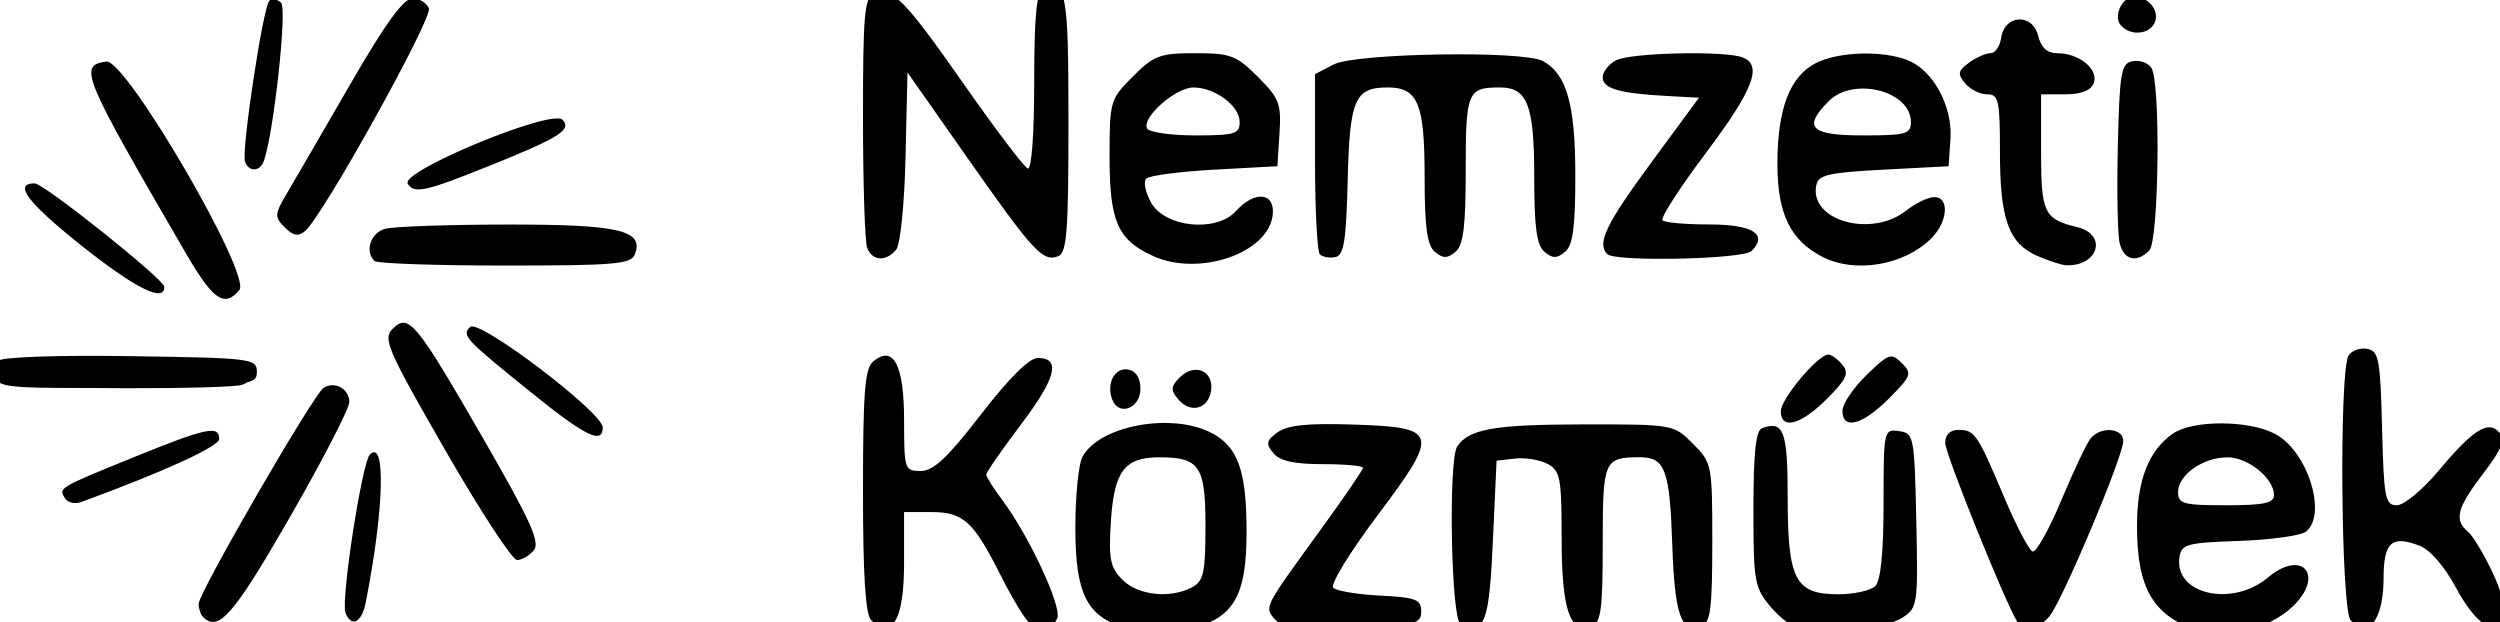
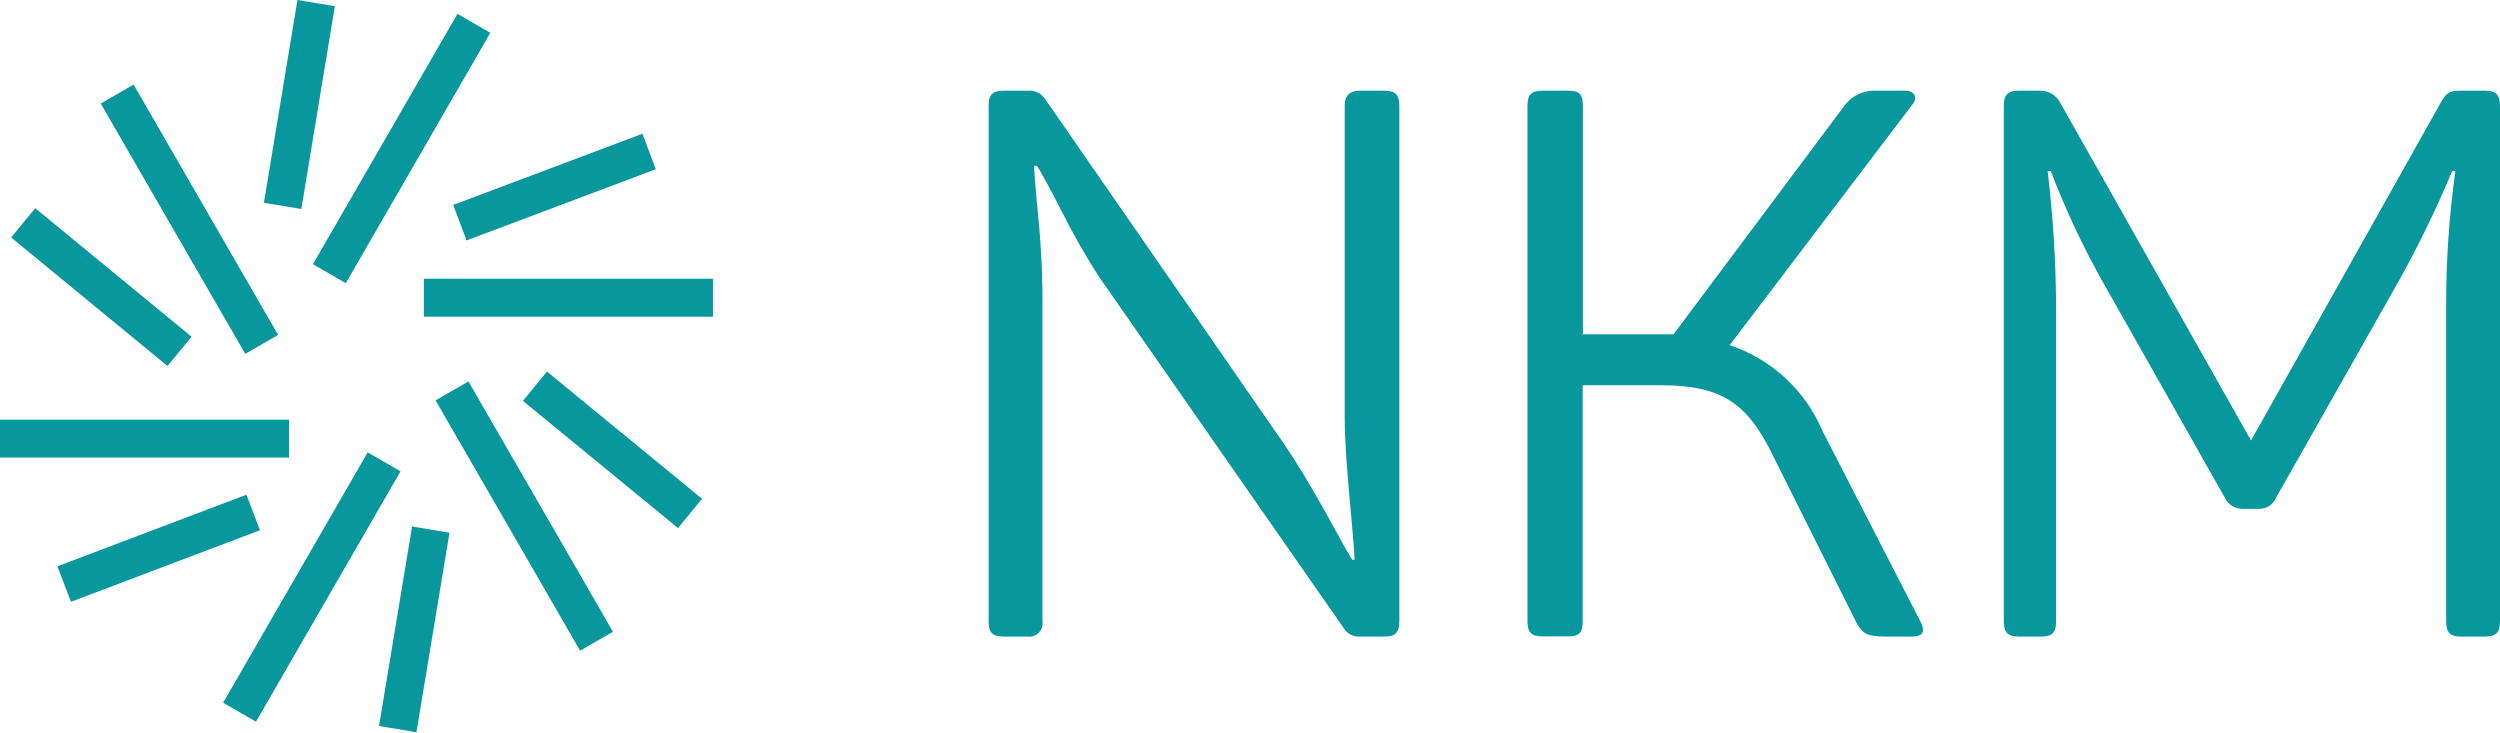
- <svg xmlns="http://www.w3.org/2000/svg" width="96.573mm" height="24.016mm" viewBox="0 0 96.573 24.016" version="1.1" id="svg8">
-   <defs id="defs2" />
-   <g id="layer1" transform="translate(-43.14039,-82.24498)">
-     <g id="g48">
-       <path style="stroke-width:0.265" d="m 86.615,106.498 c -1.49,-0.431 -1.935,-1.318 -1.935,-3.862 0,-1.227 0.123,-2.46 0.272,-2.74 0.646,-1.207 3.438,-1.729 4.981,-0.931 1.032,0.534 1.361,1.461 1.361,3.833 0,2.425 -0.472,3.275 -2.063,3.717 -1.14,0.317 -1.473,0.314 -2.617,-0.017 z m 2.58,-1.57 c 0.44,-0.235 0.512,-0.568 0.512,-2.372 0,-2.31 -0.227,-2.646 -1.784,-2.646 -1.337,0 -1.746,0.537 -1.868,2.453 -0.095,1.486 -0.033,1.799 0.448,2.281 0.604,0.604 1.849,0.735 2.692,0.284 z m 23.606,1.688 c -0.322,-0.069 -0.888,-0.484 -1.257,-0.923 -0.631,-0.75 -0.67,-0.972 -0.67,-3.791 0,-2.154 0.093,-3.028 0.331,-3.116 0.839,-0.308 0.992,0.105 0.992,2.674 0,3.181 0.292,3.741 1.946,3.741 0.617,0 1.266,-0.143 1.44,-0.318 0.208,-0.208 0.318,-1.309 0.318,-3.193 0,-2.831 0.009,-2.875 0.595,-2.791 0.577,0.082 0.598,0.187 0.669,3.447 0.071,3.248 0.053,3.376 -0.529,3.754 -0.648,0.422 -2.877,0.721 -3.835,0.515 z m 15.271,6.8e-4 c -1.757,-0.579 -2.381,-1.641 -2.381,-4.048 0,-1.767 0.443,-2.912 1.38,-3.569 0.763,-0.534 2.911,-0.534 3.945,0.002 1.253,0.648 2.035,3.09 1.21,3.775 -0.189,0.157 -1.35,0.32 -2.58,0.363 -2.049,0.071 -2.242,0.125 -2.316,0.64 -0.204,1.427 2.042,1.934 3.423,0.772 1.339,-1.126 2.211,-0.061 0.933,1.14 -0.904,0.849 -2.559,1.273 -3.614,0.926 z m 2.91,-5.251 c 0,-0.643 -1,-1.455 -1.793,-1.455 -0.943,0 -1.911,0.678 -1.911,1.338 0,0.46 0.194,0.514 1.852,0.514 1.47,0 1.852,-0.082 1.852,-0.397 z m -54.187,4.842 c -0.223,-0.223 -0.318,-1.71 -0.318,-4.995 0,-3.835 0.071,-4.737 0.397,-5.007 0.781,-0.648 1.191,0.136 1.191,2.281 0,1.89 0.02,1.952 0.642,1.952 0.492,0 1.036,-0.511 2.326,-2.183 1.086,-1.407 1.867,-2.183 2.198,-2.183 0.905,0 0.707,0.777 -0.66,2.582 -0.733,0.968 -1.332,1.833 -1.332,1.922 0,0.089 0.285,0.541 0.632,1.004 1.007,1.342 2.287,4.084 2.114,4.533 -0.169,0.441 -0.581,0.521 -1.059,0.208 -0.163,-0.107 -0.664,-0.925 -1.113,-1.818 -1.071,-2.129 -1.452,-2.478 -2.71,-2.478 h -1.039 v 1.931 c 0,1.733 -0.258,2.566 -0.794,2.566 -0.087,0 -0.302,-0.143 -0.476,-0.318 z m 15.574,-0.059 c -0.386,-0.465 -0.404,-0.428 1.746,-3.385 0.922,-1.268 1.677,-2.37 1.677,-2.447 0,-0.078 -0.7,-0.142 -1.555,-0.142 -1.106,0 -1.657,-0.123 -1.908,-0.426 -0.3,-0.362 -0.276,-0.482 0.163,-0.803 0.377,-0.275 1.152,-0.357 2.872,-0.302 3.361,0.107 3.411,0.286 0.982,3.519 -1.06,1.41 -1.827,2.665 -1.704,2.787 0.123,0.122 0.938,0.259 1.811,0.303 1.384,0.07 1.587,0.148 1.587,0.61 0,0.489 -0.201,0.535 -2.672,0.604 -2.112,0.059 -2.741,-0.008 -2.999,-0.319 z m 7.193,0.201 c -0.367,-0.148 -0.483,-6.332 -0.128,-6.863 0.446,-0.668 1.437,-0.843 4.803,-0.847 3.547,-0.004 3.551,-0.004 4.299,0.745 0.736,0.736 0.749,0.801 0.749,3.82 0,2.545 -0.071,3.099 -0.415,3.23 -0.783,0.3 -1.039,-0.415 -1.132,-3.165 -0.097,-2.872 -0.278,-3.361 -1.242,-3.361 -1.399,0 -1.444,0.106 -1.444,3.344 0,2.561 -0.067,3.048 -0.435,3.19 -0.825,0.317 -1.152,-0.648 -1.152,-3.4 0,-2.336 -0.052,-2.614 -0.542,-2.876 -0.298,-0.16 -0.864,-0.253 -1.257,-0.208 l -0.715,0.082 -0.132,2.91 c -0.154,3.391 -0.299,3.783 -1.257,3.397 z m 21.516,-0.06 c -0.486,-0.786 -2.796,-6.514 -2.796,-6.932 0,-0.324 0.184,-0.506 0.514,-0.506 0.628,0 0.729,0.149 1.778,2.634 0.46,1.089 0.948,2.018 1.084,2.063 0.136,0.045 0.635,-0.844 1.109,-1.977 0.474,-1.133 0.983,-2.208 1.131,-2.39 0.389,-0.477 1.263,-0.41 1.263,0.097 0,0.592 -2.369,6.214 -2.859,6.782 -0.431,0.5 -0.991,0.605 -1.224,0.228 z m 12.867,-0.082 c -0.375,-0.375 -0.45,-9.647 -0.083,-10.226 0.124,-0.196 0.45,-0.314 0.724,-0.261 0.446,0.086 0.505,0.401 0.572,3.069 0.068,2.704 0.12,2.973 0.571,2.973 0.273,0 0.997,-0.598 1.609,-1.33 1.346,-1.608 1.936,-1.977 2.355,-1.473 0.233,0.281 0.092,0.633 -0.634,1.584 -1.007,1.319 -1.129,1.785 -0.586,2.236 0.191,0.159 0.624,0.879 0.962,1.6 1.144,2.442 -0.122,2.989 -1.401,0.605 -0.464,-0.863 -1.015,-1.502 -1.435,-1.662 -1.083,-0.412 -1.384,-0.131 -1.384,1.289 0,1.132 -0.324,1.913 -0.794,1.913 -0.087,0 -0.302,-0.143 -0.476,-0.318 z m -82.956,-0.123 c -0.097,-0.097 -0.176,-0.328 -0.176,-0.514 0,-0.424 4.448,-8.111 4.83,-8.347 0.432,-0.267 0.991,0.045 0.991,0.553 0,0.25 -1.039,2.262 -2.309,4.47 -2.159,3.754 -2.745,4.428 -3.335,3.838 z m 5.496,-0.168 c -0.183,-0.476 0.64,-5.809 0.943,-6.112 0.627,-0.627 0.548,2.14 -0.163,5.729 -0.152,0.766 -0.557,0.965 -0.78,0.383 z m 3.849,-6.292 c -2.232,-3.881 -2.411,-4.292 -2.029,-4.674 0.619,-0.619 0.891,-0.292 3.478,4.194 1.849,3.206 2.233,4.051 1.979,4.356 -0.173,0.208 -0.464,0.379 -0.648,0.379 -0.183,0 -1.435,-1.915 -2.781,-4.255 z m -14.68,1.874 c -0.255,-0.412 -0.279,-0.398 2.645,-1.588 2.809,-1.143 3.308,-1.249 3.308,-0.706 0,0.287 -2.148,1.267 -5.331,2.434 -0.24,0.088 -0.52,0.025 -0.622,-0.14 z m 18.124,-3.998 c -2.694,-2.168 -2.811,-2.293 -2.477,-2.627 0.33,-0.33 5.123,3.303 5.123,3.883 0,0.661 -0.645,0.354 -2.646,-1.256 z m 48.155,0.624 c 0.001,-0.473 1.436,-2.183 1.832,-2.183 0.12,0 0.366,0.177 0.545,0.394 0.27,0.325 0.165,0.555 -0.603,1.323 -1.004,1.004 -1.777,1.207 -1.775,0.466 z m 2.38,-0.014 c 0,-0.262 0.418,-0.882 0.928,-1.377 0.862,-0.836 0.96,-0.869 1.364,-0.464 0.405,0.405 0.369,0.503 -0.505,1.377 -1.022,1.022 -1.788,1.221 -1.788,0.464 z M 86.106,97.682 c -0.241,-0.627 0.1,-1.261 0.624,-1.16 0.293,0.056 0.464,0.33 0.464,0.744 0,0.754 -0.835,1.074 -1.087,0.416 z m 2.541,-0.021 c -0.293,-0.353 -0.281,-0.49 0.07,-0.841 0.567,-0.567 1.315,-0.252 1.207,0.509 -0.103,0.725 -0.801,0.906 -1.277,0.333 z m -45.68,-0.804 c -0.089,-0.231 -0.048,-0.534 0.092,-0.673 0.148,-0.148 2.276,-0.223 5.128,-0.181 4.675,0.069 4.875,0.094 4.875,0.601 0,0.508 -0.2,0.532 -4.967,0.601 -4.338,0.063 -4.987,0.019 -5.128,-0.349 z m 7.36,-4.817 c -4.026,-6.924 -4.166,-7.262 -3.081,-7.418 0.756,-0.109 5.622,8.244 5.141,8.824 -0.576,0.694 -1.011,0.397 -2.06,-1.406 z m -4.088,-0.348 c -2.046,-1.632 -2.591,-2.364 -1.761,-2.364 0.355,0 5.011,3.714 5.011,3.998 0,0.624 -1.135,0.054 -3.251,-1.633 z m 11.365,0.634 c -0.383,-0.383 -0.144,-1.093 0.419,-1.244 0.327,-0.088 2.448,-0.161 4.712,-0.163 4.328,-0.004 5.287,0.22 4.931,1.149 -0.147,0.382 -0.761,0.435 -5.026,0.435 -2.672,0 -4.938,-0.079 -5.035,-0.176 z m 30.086,-0.189 c -1.374,-0.622 -1.688,-1.332 -1.688,-3.821 0,-2.168 0.02,-2.236 0.9,-3.116 0.813,-0.813 1.045,-0.9 2.408,-0.9 1.367,0 1.594,0.085 2.423,0.915 0.825,0.825 0.907,1.039 0.833,2.183 l -0.081,1.268 -2.427,0.132 c -1.335,0.073 -2.522,0.228 -2.639,0.346 -0.117,0.117 -0.033,0.534 0.186,0.926 0.539,0.965 2.524,1.164 3.28,0.328 0.732,-0.809 1.523,-0.72 1.418,0.16 -0.176,1.471 -2.839,2.382 -4.614,1.579 z m 3.339,-5.175 c 0,-0.626 -0.953,-1.338 -1.791,-1.338 -0.696,0 -2.027,1.189 -1.78,1.59 0.089,0.144 0.929,0.262 1.866,0.262 1.511,0 1.704,-0.058 1.704,-0.514 z m 22.515,5.207 c -1.244,-0.639 -1.743,-1.665 -1.744,-3.586 -10e-4,-2.123 0.475,-3.378 1.478,-3.897 0.855,-0.442 2.541,-0.502 3.53,-0.126 0.995,0.378 1.764,1.776 1.677,3.049 l -0.072,1.058 -2.511,0.132 c -2.16,0.114 -2.524,0.2 -2.603,0.615 -0.259,1.356 2.128,2.025 3.466,0.973 0.37,-0.291 0.862,-0.529 1.094,-0.529 0.598,0 0.528,0.952 -0.118,1.598 -1.038,1.038 -2.937,1.361 -4.197,0.713 z m 3.414,-5.207 c 0,-1.207 -2.213,-1.771 -3.175,-0.809 -1.016,1.016 -0.708,1.323 1.323,1.323 1.658,0 1.852,-0.054 1.852,-0.514 z m 4.888,5.172 c -1.113,-0.485 -1.449,-1.415 -1.449,-4.009 0,-2.012 -0.05,-2.237 -0.497,-2.237 -0.273,0 -0.656,-0.191 -0.85,-0.426 -0.3,-0.362 -0.277,-0.481 0.15,-0.794 0.277,-0.203 0.651,-0.368 0.832,-0.368 0.18,0 0.366,-0.268 0.412,-0.595 0.128,-0.9 1.206,-0.963 1.427,-0.083 0.118,0.471 0.348,0.679 0.753,0.679 0.836,0 1.597,0.628 1.396,1.152 -0.111,0.29 -0.478,0.435 -1.101,0.435 h -0.934 v 2.217 c 0,2.363 0.117,2.607 1.389,2.911 1.187,0.284 0.837,1.518 -0.419,1.476 -0.17,-0.006 -0.669,-0.167 -1.109,-0.359 z M 76.638,91.82 c -0.088,-0.23 -0.161,-2.496 -0.161,-5.035 0,-4.03 0.055,-4.638 0.433,-4.783 0.698,-0.268 1.149,0.188 3.478,3.514 1.214,1.733 2.319,3.191 2.455,3.239 0.146,0.052 0.248,-1.321 0.248,-3.345 0,-2.505 0.089,-3.466 0.331,-3.555 0.92,-0.338 0.992,0.033 0.992,5.122 0,4.231 -0.062,5.037 -0.4,5.167 -0.59,0.226 -0.956,-0.17 -3.502,-3.799 l -2.316,-3.301 -0.075,3.25 c -0.042,1.842 -0.2,3.4 -0.363,3.597 -0.391,0.472 -0.926,0.438 -1.121,-0.071 z m 17.487,0.251 c -0.102,-0.102 -0.186,-1.71 -0.186,-3.574 v -3.389 l 0.728,-0.376 c 0.842,-0.435 7.299,-0.541 8.067,-0.132 0.922,0.491 1.26,1.675 1.26,4.417 0,2.012 -0.093,2.704 -0.397,2.956 -0.317,0.263 -0.477,0.263 -0.794,0 -0.303,-0.252 -0.397,-0.94 -0.397,-2.924 0,-2.74 -0.264,-3.426 -1.32,-3.426 -1.256,0 -1.326,0.167 -1.326,3.171 0,2.21 -0.089,2.924 -0.397,3.179 -0.317,0.263 -0.477,0.263 -0.794,0 -0.303,-0.252 -0.397,-0.94 -0.397,-2.924 0,-2.802 -0.259,-3.426 -1.424,-3.426 -1.273,0 -1.47,0.453 -1.547,3.569 -0.059,2.377 -0.147,2.922 -0.482,2.986 -0.225,0.043 -0.493,-0.005 -0.595,-0.107 z m 11.103,-0.009 c -0.411,-0.411 -0.056,-1.154 1.692,-3.528 l 1.85,-2.514 -1.264,-0.069 c -1.82,-0.1 -2.454,-0.286 -2.454,-0.72 0,-0.21 0.23,-0.506 0.512,-0.656 0.55,-0.294 4.199,-0.379 4.891,-0.113 0.784,0.301 0.421,1.245 -1.417,3.691 -1.01,1.343 -1.764,2.515 -1.676,2.603 0.088,0.088 0.902,0.16 1.808,0.16 1.68,0 2.279,0.377 1.63,1.026 -0.319,0.319 -5.265,0.426 -5.571,0.12 z m 19.794,-0.419 c -0.081,-0.327 -0.113,-2.023 -0.071,-3.767 0.069,-2.861 0.125,-3.181 0.574,-3.267 0.274,-0.052 0.599,0.065 0.724,0.261 0.361,0.569 0.288,6.679 -0.083,7.051 -0.494,0.494 -0.981,0.376 -1.143,-0.278 z M 54.139,91.028 c -0.403,-0.403 -0.396,-0.5 0.094,-1.33 0.291,-0.493 1.389,-2.385 2.441,-4.205 1.355,-2.343 2.055,-3.309 2.399,-3.309 0.268,0 0.553,0.173 0.635,0.385 0.148,0.385 -4.108,8.041 -4.781,8.599 -0.267,0.222 -0.462,0.187 -0.789,-0.14 z m 4.751,-1.689 c -0.294,-0.476 5.551,-2.893 5.974,-2.471 0.381,0.381 -0.111,0.694 -2.791,1.772 -2.51,1.01 -2.933,1.103 -3.183,0.699 z m -6.286,-0.858 c -0.141,-0.424 0.697,-5.962 0.939,-6.204 0.105,-0.105 0.31,-0.07 0.457,0.077 0.239,0.239 -0.289,5.067 -0.669,6.114 -0.153,0.42 -0.589,0.429 -0.727,0.013 z m 72.381,-5.392 c -0.088,-0.23 0.01,-0.588 0.219,-0.796 0.322,-0.322 0.454,-0.324 0.873,-0.018 0.616,0.45 0.371,1.231 -0.386,1.231 -0.3,0 -0.618,-0.188 -0.706,-0.417 z" id="path29" />
-       <path style="stroke-width:0.265" d="m 85.718,105.488 c -0.72,-0.72 -0.773,-0.913 -0.773,-2.796 0,-1.112 0.123,-2.251 0.272,-2.531 0.639,-1.194 2.999,-1.682 4.466,-0.924 1.057,0.546 1.426,1.649 1.301,3.876 -0.094,1.668 -0.192,1.962 -0.839,2.518 -0.58,0.499 -1.036,0.63 -2.193,0.63 -1.262,0 -1.566,-0.105 -2.234,-0.773 z m 3.989,-0.55 c 0.418,-0.418 0.529,-0.882 0.529,-2.213 0,-2.269 -0.596,-3.078 -2.268,-3.078 -1.771,0 -2.23,0.598 -2.23,2.91 0,2.32 0.456,2.91 2.249,2.91 0.838,0 1.347,-0.157 1.72,-0.529 z m 3.096,1.156 c -0.383,-0.383 -0.139,-0.863 1.666,-3.273 1.019,-1.36 1.852,-2.559 1.852,-2.663 0,-0.333 -0.794,-0.512 -2.271,-0.512 -0.788,0 -1.434,-0.119 -1.434,-0.265 0,-0.158 1.014,-0.265 2.514,-0.265 2.076,0 2.514,0.07 2.514,0.403 0,0.222 -0.844,1.526 -1.875,2.898 -1.031,1.372 -1.798,2.619 -1.704,2.772 0.094,0.152 0.948,0.277 1.897,0.277 1.263,0 1.697,0.089 1.617,0.331 -0.12,0.361 -4.442,0.629 -4.776,0.296 z M 112.001,105.747 c -0.787,-0.743 -0.901,-1.31 -0.809,-4.051 0.108,-3.216 0.576,-3.072 0.739,0.227 0.084,1.702 0.264,2.831 0.495,3.109 0.436,0.523 2.929,0.61 3.42,0.118 0.208,-0.208 0.318,-1.31 0.318,-3.197 0,-2.186 0.08,-2.853 0.331,-2.77 0.233,0.077 0.353,1.009 0.405,3.158 0.088,3.634 0.025,3.729 -2.554,3.869 -1.499,0.082 -1.839,0.014 -2.346,-0.464 z m 15.186,0.215 c -1.134,-0.659 -1.602,-3.594 -0.857,-5.377 0.559,-1.337 1.472,-1.825 3.12,-1.667 1.809,0.174 2.656,1.067 2.539,2.678 l -0.08,1.094 -2.236,0.078 c -2.475,0.086 -2.908,0.282 -2.726,1.231 0.306,1.601 2.62,2.147 3.921,0.924 0.454,-0.426 0.736,-0.528 0.929,-0.335 0.193,0.193 0.025,0.489 -0.553,0.975 -0.667,0.561 -1.098,0.697 -2.199,0.69 -0.753,-0.004 -1.588,-0.136 -1.857,-0.292 z m 4.06,-4.595 c 0,-0.985 -0.88,-1.72 -2.058,-1.72 -1.341,0 -2.176,0.615 -2.176,1.603 v 0.779 h 2.117 c 2.081,0 2.117,-0.011 2.117,-0.661 z m -80.024,4.386 c -0.231,-0.374 4.334,-8.222 4.783,-8.222 0.2,0 0.364,0.119 0.364,0.264 0,0.378 -4.196,7.578 -4.623,7.933 -0.238,0.198 -0.412,0.207 -0.524,0.026 z m 25.645,-0.074 c -0.077,-0.2 -0.106,-2.323 -0.066,-4.718 0.061,-3.663 0.136,-4.355 0.47,-4.355 0.312,0 0.413,0.439 0.474,2.051 l 0.077,2.051 h 0.875 c 0.778,0 1.047,-0.224 2.436,-2.032 1.515,-1.972 2.223,-2.585 2.223,-1.925 0,0.176 -0.611,1.145 -1.359,2.153 l -1.359,1.833 0.669,0.713 c 0.665,0.708 2.313,3.757 2.313,4.278 0,0.779 -0.763,0.073 -1.536,-1.421 -1.126,-2.177 -1.635,-2.622 -3.031,-2.65 l -1.122,-0.023 -0.132,2.096 c -0.085,1.341 -0.251,2.135 -0.463,2.205 -0.182,0.06 -0.393,-0.054 -0.47,-0.254 z m 22.805,0.142 c -0.097,-0.097 -0.176,-1.443 -0.176,-2.992 0,-3.578 0.164,-3.851 2.294,-3.822 0.849,0.011 1.781,0.044 2.072,0.072 0.291,0.029 1.192,-0.023 2.002,-0.115 1.322,-0.15 1.553,-0.099 2.249,0.499 0.769,0.661 0.776,0.693 0.776,3.511 0,2.04 -0.094,2.876 -0.331,2.956 -0.249,0.084 -0.332,-0.501 -0.335,-2.358 -0.005,-3.067 -0.301,-3.762 -1.651,-3.874 -1.745,-0.145 -1.863,0.058 -1.891,3.267 -0.017,1.905 -0.127,2.888 -0.332,2.957 -0.216,0.073 -0.333,-0.73 -0.397,-2.711 -0.102,-3.178 -0.327,-3.564 -2.073,-3.564 -1.457,0 -1.59,0.292 -1.59,3.493 0,2.616 -0.128,3.171 -0.617,2.681 z m 20.195,-3.134 c -1.291,-3.048 -1.532,-4.149 -0.731,-3.348 0.174,0.174 0.746,1.35 1.269,2.612 0.524,1.262 1.078,2.337 1.232,2.388 0.154,0.051 0.792,-1.105 1.417,-2.57 0.626,-1.465 1.266,-2.616 1.423,-2.557 0.391,0.146 0.316,0.409 -1.098,3.81 -0.869,2.09 -1.367,2.977 -1.674,2.977 -0.308,0 -0.85,-0.977 -1.839,-3.311 z m 14.289,-1.546 c 0,-4.449 0.195,-5.92 0.634,-4.777 0.088,0.229 0.16,1.598 0.16,3.041 v 2.624 h 0.762 c 0.596,0 1.032,-0.316 2.005,-1.455 1.158,-1.355 1.731,-1.764 1.731,-1.234 0,0.122 -0.429,0.771 -0.952,1.444 l -0.952,1.222 0.521,0.739 c 0.539,0.764 1.648,2.858 1.648,3.11 0,0.079 -0.177,0.143 -0.392,0.143 -0.216,0 -0.692,-0.591 -1.058,-1.313 -0.737,-1.454 -1.392,-1.936 -2.465,-1.812 -0.659,0.076 -0.725,0.194 -0.847,1.517 -0.075,0.809 -0.276,1.482 -0.463,1.543 -0.257,0.084 -0.331,-0.99 -0.331,-4.792 z m -71.782,1.484 c -2.623,-4.227 -4.203,-7.266 -3.923,-7.546 0.227,-0.227 0.392,-0.206 0.659,0.083 0.73,0.79 4.687,7.944 4.532,8.195 -0.293,0.475 -0.645,0.272 -1.268,-0.732 z M 112.726,97.265 c 0.523,-0.734 1.323,-1.082 1.323,-0.575 0,0.332 -1.179,1.369 -1.556,1.369 -0.214,0 -0.131,-0.282 0.234,-0.794 z m 2.381,0 c 0.523,-0.734 1.323,-1.082 1.323,-0.575 0,0.332 -1.179,1.369 -1.556,1.369 -0.214,0 -0.131,-0.282 0.234,-0.794 z m -28.84,0 c 0,-0.146 0.179,-0.265 0.397,-0.265 0.218,0 0.397,0.119 0.397,0.265 0,0.146 -0.179,0.265 -0.397,0.265 -0.218,0 -0.397,-0.119 -0.397,-0.265 z m 2.646,0 c 0,-0.146 0.179,-0.265 0.397,-0.265 0.218,0 0.397,0.119 0.397,0.265 0,0.146 -0.179,0.265 -0.397,0.265 -0.218,0 -0.397,-0.119 -0.397,-0.265 z M 43.471,97.09 c -0.182,-0.073 -0.331,-0.302 -0.331,-0.508 0,-0.31 0.848,-0.375 4.895,-0.375 4.007,0 4.895,0.067 4.895,0.369 0,0.203 -0.188,0.441 -0.419,0.529 -0.498,0.191 -8.563,0.178 -9.04,-0.015 z m 5.869,-7.42 c -1.154,-1.995 -2.183,-3.836 -2.285,-4.093 -0.207,-0.515 0.063,-0.813 0.481,-0.531 0.35,0.236 4.601,7.598 4.601,7.968 0,0.974 -0.967,-0.182 -2.796,-3.344 z m 8.529,2.392 c -0.516,-0.516 0.237,-0.617 4.586,-0.617 4.057,0 4.763,0.059 4.763,0.397 0,0.338 -0.686,0.397 -4.586,0.397 -2.522,0 -4.665,-0.079 -4.763,-0.176 z m 30.333,-0.126 c -1.398,-0.387 -1.935,-1.337 -1.935,-3.425 0,-0.992 0.133,-2.096 0.296,-2.453 0.454,-0.995 1.796,-1.601 3.147,-1.42 1.583,0.212 2.455,1.132 2.487,2.621 l 0.024,1.143 -2.514,0.132 c -2.465,0.13 -2.515,0.146 -2.593,0.814 -0.109,0.936 0.687,1.818 1.799,1.994 0.721,0.114 1.152,-0.008 1.949,-0.55 1.05,-0.715 1.405,-0.727 1.14,-0.036 -0.371,0.967 -2.35,1.581 -3.801,1.18 z m 2.845,-4.205 c 0.69,-0.369 0.644,-0.941 -0.138,-1.723 -0.448,-0.448 -0.944,-0.649 -1.6,-0.649 -1.593,0 -2.892,1.716 -1.786,2.36 0.607,0.353 2.871,0.361 3.523,0.012 z m 23.266,4.267 c -1.676,-0.397 -2.117,-1.19 -2.117,-3.805 0,-1.709 0.083,-2.052 0.639,-2.653 1.82,-1.964 5.236,-0.855 5.29,1.718 l 0.024,1.143 -2.514,0.132 -2.514,0.132 -0.079,0.807 c -0.169,1.729 2.224,2.47 3.922,1.214 0.932,-0.689 1.237,-0.613 0.802,0.199 -0.488,0.913 -2.102,1.432 -3.455,1.111 z m 2.743,-4.332 c 0.375,-0.274 0.412,-0.473 0.196,-1.042 -0.512,-1.346 -2.542,-1.73 -3.649,-0.69 -0.661,0.621 -0.818,1.679 -0.282,1.895 0.684,0.276 3.29,0.162 3.735,-0.163 z m 5.294,4.27 c -1.318,-0.358 -1.528,-0.83 -1.643,-3.683 -0.096,-2.382 -0.15,-2.607 -0.649,-2.681 -0.764,-0.113 -0.872,-0.683 -0.149,-0.788 0.379,-0.055 0.655,-0.323 0.75,-0.728 0.183,-0.779 0.797,-1.056 0.797,-0.359 0,0.714 0.518,1.133 1.398,1.133 1.068,0 0.784,0.626 -0.361,0.794 l -0.905,0.132 -0.077,1.873 c -0.095,2.323 0.223,3.227 1.266,3.59 1.341,0.467 0.966,1.096 -0.428,0.717 z M 83.453,91.758 c -0.151,-0.1 -1.376,-1.758 -2.722,-3.685 -1.345,-1.927 -2.555,-3.571 -2.689,-3.654 -0.278,-0.172 -0.279,-0.166 -0.254,3.718 0.019,2.915 -0.222,3.973 -0.778,3.418 -0.184,-0.184 -0.257,-1.845 -0.209,-4.757 0.061,-3.731 0.139,-4.487 0.47,-4.546 0.249,-0.045 1.366,1.311 2.995,3.635 1.429,2.038 2.706,3.706 2.837,3.706 0.131,0 0.271,-1.627 0.312,-3.616 0.053,-2.604 0.166,-3.647 0.404,-3.726 0.256,-0.085 0.331,0.962 0.331,4.659 0,2.623 -0.095,4.828 -0.211,4.899 -0.116,0.072 -0.335,0.049 -0.486,-0.051 z m 22.05,0.049 c -0.318,-0.318 -0.234,-0.471 1.666,-3.008 1.019,-1.36 1.852,-2.625 1.852,-2.811 0,-0.23 -0.524,-0.364 -1.633,-0.417 -1.011,-0.049 -1.674,-0.205 -1.742,-0.41 -0.082,-0.249 0.516,-0.331 2.426,-0.331 1.93,0 2.536,0.084 2.536,0.351 0,0.193 -0.833,1.464 -1.852,2.824 -1.019,1.36 -1.852,2.625 -1.852,2.812 0,0.233 0.539,0.363 1.722,0.417 0.947,0.043 1.751,0.197 1.786,0.343 0.073,0.303 -4.618,0.522 -4.91,0.23 z M 94.205,88.566 c 0,-2.6 0.075,-3.205 0.437,-3.506 0.398,-0.33 1.906,-0.427 3.796,-0.242 0.364,0.035 1.323,-0.021 2.131,-0.126 1.336,-0.173 1.541,-0.129 2.249,0.48 0.773,0.664 0.779,0.694 0.779,3.513 0,2.038 -0.094,2.875 -0.331,2.956 -0.244,0.083 -0.332,-0.394 -0.337,-1.828 -0.007,-2.248 -0.335,-3.907 -0.834,-4.224 -0.472,-0.299 -1.732,-0.288 -2.309,0.021 -0.416,0.222 -0.455,0.564 -0.346,3.007 0.09,2.015 0.035,2.81 -0.205,2.958 -0.571,0.353 -0.789,-0.452 -0.793,-2.933 -0.005,-2.673 -0.319,-3.282 -1.696,-3.282 -1.613,0 -1.748,0.266 -1.748,3.449 0,2.402 -0.068,2.901 -0.397,2.901 -0.331,0 -0.397,-0.526 -0.397,-3.143 z m 31.071,2.796 c -0.073,-0.191 -0.099,-1.699 -0.058,-3.352 0.053,-2.113 0.173,-3.038 0.406,-3.115 0.253,-0.084 0.331,0.7 0.331,3.352 0,2.202 -0.099,3.462 -0.273,3.462 -0.15,0 -0.333,-0.156 -0.406,-0.347 z M 54.158,90.711 c -0.128,-0.207 3.991,-7.502 4.553,-8.064 0.227,-0.227 0.381,-0.228 0.604,-0.005 0.223,0.223 -0.29,1.318 -2.009,4.286 -2.081,3.593 -2.76,4.41 -3.148,3.782 z M 125.345,83.073 c -0.211,-0.211 0.028,-0.625 0.361,-0.625 0.137,0 0.249,0.179 0.249,0.397 0,0.409 -0.312,0.526 -0.61,0.228 z" id="path27" />
-       <path style="stroke-width:0.265" d="m 85.718,105.488 c -0.72,-0.72 -0.773,-0.913 -0.773,-2.796 0,-1.112 0.123,-2.251 0.272,-2.531 0.639,-1.194 2.999,-1.682 4.466,-0.924 1.057,0.546 1.426,1.649 1.301,3.876 -0.094,1.668 -0.192,1.962 -0.839,2.518 -0.58,0.499 -1.036,0.63 -2.193,0.63 -1.262,0 -1.566,-0.105 -2.234,-0.773 z m 3.989,-0.55 c 0.418,-0.418 0.529,-0.882 0.529,-2.213 0,-2.269 -0.596,-3.078 -2.268,-3.078 -1.771,0 -2.23,0.598 -2.23,2.91 0,2.32 0.456,2.91 2.249,2.91 0.838,0 1.347,-0.157 1.72,-0.529 z m 3.096,1.156 c -0.383,-0.383 -0.139,-0.863 1.666,-3.273 1.019,-1.36 1.852,-2.559 1.852,-2.663 0,-0.333 -0.794,-0.512 -2.271,-0.512 -0.788,0 -1.434,-0.119 -1.434,-0.265 0,-0.158 1.014,-0.265 2.514,-0.265 2.076,0 2.514,0.07 2.514,0.403 0,0.222 -0.844,1.526 -1.875,2.898 -1.031,1.372 -1.798,2.619 -1.704,2.772 0.094,0.152 0.948,0.277 1.897,0.277 1.263,0 1.697,0.089 1.617,0.331 -0.12,0.361 -4.442,0.629 -4.776,0.296 z M 112.001,105.747 c -0.787,-0.743 -0.901,-1.31 -0.809,-4.051 0.108,-3.216 0.576,-3.072 0.739,0.227 0.084,1.702 0.264,2.831 0.495,3.109 0.436,0.523 2.929,0.61 3.42,0.118 0.208,-0.208 0.318,-1.31 0.318,-3.197 0,-2.186 0.08,-2.853 0.331,-2.77 0.233,0.077 0.353,1.009 0.405,3.158 0.088,3.634 0.025,3.729 -2.554,3.869 -1.499,0.082 -1.839,0.014 -2.346,-0.464 z m 15.186,0.215 c -1.134,-0.659 -1.602,-3.594 -0.857,-5.377 0.559,-1.337 1.472,-1.825 3.12,-1.667 1.809,0.174 2.656,1.067 2.539,2.678 l -0.08,1.094 -2.236,0.078 c -2.475,0.086 -2.908,0.282 -2.726,1.231 0.306,1.601 2.62,2.147 3.921,0.924 0.454,-0.426 0.736,-0.528 0.929,-0.335 0.193,0.193 0.025,0.489 -0.553,0.975 -0.667,0.561 -1.098,0.697 -2.199,0.69 -0.753,-0.004 -1.588,-0.136 -1.857,-0.292 z m 4.06,-4.595 c 0,-0.985 -0.88,-1.72 -2.058,-1.72 -1.341,0 -2.176,0.615 -2.176,1.603 v 0.779 h 2.117 c 2.081,0 2.117,-0.011 2.117,-0.661 z m -80.024,4.386 c -0.231,-0.374 4.334,-8.222 4.783,-8.222 0.2,0 0.364,0.119 0.364,0.264 0,0.378 -4.196,7.578 -4.623,7.933 -0.238,0.198 -0.412,0.207 -0.524,0.026 z m 25.645,-0.074 c -0.077,-0.2 -0.106,-2.323 -0.066,-4.718 0.061,-3.663 0.136,-4.355 0.47,-4.355 0.312,0 0.413,0.439 0.474,2.051 l 0.077,2.051 h 0.875 c 0.778,0 1.047,-0.224 2.436,-2.032 1.515,-1.972 2.223,-2.585 2.223,-1.925 0,0.176 -0.611,1.145 -1.359,2.153 l -1.359,1.833 0.669,0.713 c 0.665,0.708 2.313,3.757 2.313,4.278 0,0.779 -0.763,0.073 -1.536,-1.421 -1.126,-2.177 -1.635,-2.622 -3.031,-2.65 l -1.122,-0.023 -0.132,2.096 c -0.085,1.341 -0.251,2.135 -0.463,2.205 -0.182,0.06 -0.393,-0.054 -0.47,-0.254 z m 22.805,0.142 c -0.097,-0.097 -0.176,-1.443 -0.176,-2.992 0,-3.578 0.164,-3.851 2.294,-3.822 0.849,0.011 1.781,0.044 2.072,0.072 0.291,0.029 1.192,-0.023 2.002,-0.115 1.322,-0.15 1.553,-0.099 2.249,0.499 0.769,0.661 0.776,0.693 0.776,3.511 0,2.04 -0.094,2.876 -0.331,2.956 -0.249,0.084 -0.332,-0.501 -0.335,-2.358 -0.005,-3.067 -0.301,-3.762 -1.651,-3.874 -1.745,-0.145 -1.863,0.058 -1.891,3.267 -0.017,1.905 -0.127,2.888 -0.332,2.957 -0.216,0.073 -0.333,-0.73 -0.397,-2.711 -0.102,-3.178 -0.327,-3.564 -2.073,-3.564 -1.457,0 -1.59,0.292 -1.59,3.493 0,2.616 -0.128,3.171 -0.617,2.681 z m 20.195,-3.134 c -1.291,-3.048 -1.532,-4.149 -0.731,-3.348 0.174,0.174 0.746,1.35 1.269,2.612 0.524,1.262 1.078,2.337 1.232,2.388 0.154,0.051 0.792,-1.105 1.417,-2.57 0.626,-1.465 1.266,-2.616 1.423,-2.557 0.391,0.146 0.316,0.409 -1.098,3.81 -0.869,2.09 -1.367,2.977 -1.674,2.977 -0.308,0 -0.85,-0.977 -1.839,-3.311 z m 14.289,-1.546 c 0,-4.449 0.195,-5.92 0.634,-4.777 0.088,0.229 0.16,1.598 0.16,3.041 v 2.624 h 0.762 c 0.596,0 1.032,-0.316 2.005,-1.455 1.158,-1.355 1.731,-1.764 1.731,-1.234 0,0.122 -0.429,0.771 -0.952,1.444 l -0.952,1.222 0.521,0.739 c 0.539,0.764 1.648,2.858 1.648,3.11 0,0.079 -0.177,0.143 -0.392,0.143 -0.216,0 -0.692,-0.591 -1.058,-1.313 -0.737,-1.454 -1.392,-1.936 -2.465,-1.812 -0.659,0.076 -0.725,0.194 -0.847,1.517 -0.075,0.809 -0.276,1.482 -0.463,1.543 -0.257,0.084 -0.331,-0.99 -0.331,-4.792 z M 112.726,97.265 c 0.523,-0.734 1.323,-1.082 1.323,-0.575 0,0.332 -1.179,1.369 -1.556,1.369 -0.214,0 -0.131,-0.282 0.234,-0.794 z m 2.381,0 c 0.523,-0.734 1.323,-1.082 1.323,-0.575 0,0.332 -1.179,1.369 -1.556,1.369 -0.214,0 -0.131,-0.282 0.234,-0.794 z m -28.84,0 c 0,-0.146 0.179,-0.265 0.397,-0.265 0.218,0 0.397,0.119 0.397,0.265 0,0.146 -0.179,0.265 -0.397,0.265 -0.218,0 -0.397,-0.119 -0.397,-0.265 z m 2.646,0 c 0,-0.146 0.179,-0.265 0.397,-0.265 0.218,0 0.397,0.119 0.397,0.265 0,0.146 -0.179,0.265 -0.397,0.265 -0.218,0 -0.397,-0.119 -0.397,-0.265 z M 49.34,89.67 c -1.154,-1.995 -2.183,-3.836 -2.285,-4.093 -0.207,-0.515 0.063,-0.813 0.481,-0.531 0.35,0.236 4.601,7.598 4.601,7.968 0,0.974 -0.967,-0.182 -2.796,-3.344 z m 8.529,2.392 c -0.516,-0.516 0.237,-0.617 4.586,-0.617 4.057,0 4.763,0.059 4.763,0.397 0,0.338 -0.686,0.397 -4.586,0.397 -2.522,0 -4.665,-0.079 -4.763,-0.176 z m 30.333,-0.126 c -1.398,-0.387 -1.935,-1.337 -1.935,-3.425 0,-0.992 0.133,-2.096 0.296,-2.453 0.454,-0.995 1.796,-1.601 3.147,-1.42 1.583,0.212 2.455,1.132 2.487,2.621 l 0.024,1.143 -2.514,0.132 c -2.465,0.13 -2.515,0.146 -2.593,0.814 -0.109,0.936 0.687,1.818 1.799,1.994 0.721,0.114 1.152,-0.008 1.949,-0.55 1.05,-0.715 1.405,-0.727 1.14,-0.036 -0.371,0.967 -2.35,1.581 -3.801,1.18 z m 2.845,-4.205 c 0.69,-0.369 0.644,-0.941 -0.138,-1.723 -0.448,-0.448 -0.944,-0.649 -1.6,-0.649 -1.593,0 -2.892,1.716 -1.786,2.36 0.607,0.353 2.871,0.361 3.523,0.012 z m 23.266,4.267 c -1.676,-0.397 -2.117,-1.19 -2.117,-3.805 0,-1.709 0.083,-2.052 0.639,-2.653 1.82,-1.964 5.236,-0.855 5.29,1.718 l 0.024,1.143 -2.514,0.132 -2.514,0.132 -0.079,0.807 c -0.169,1.729 2.224,2.47 3.922,1.214 0.932,-0.689 1.237,-0.613 0.802,0.199 -0.488,0.913 -2.102,1.432 -3.455,1.111 z m 2.743,-4.332 c 0.375,-0.274 0.412,-0.473 0.196,-1.042 -0.512,-1.346 -2.542,-1.73 -3.649,-0.69 -0.661,0.621 -0.818,1.679 -0.282,1.895 0.684,0.276 3.29,0.162 3.735,-0.163 z m 5.294,4.27 c -1.318,-0.358 -1.528,-0.83 -1.643,-3.683 -0.096,-2.382 -0.15,-2.607 -0.649,-2.681 -0.764,-0.113 -0.872,-0.683 -0.149,-0.788 0.379,-0.055 0.655,-0.323 0.75,-0.728 0.183,-0.779 0.797,-1.056 0.797,-0.359 0,0.714 0.518,1.133 1.398,1.133 1.068,0 0.784,0.626 -0.361,0.794 l -0.905,0.132 -0.077,1.873 c -0.095,2.323 0.223,3.227 1.266,3.59 1.341,0.467 0.966,1.096 -0.428,0.717 z M 83.453,91.758 c -0.151,-0.1 -1.376,-1.758 -2.722,-3.685 -1.345,-1.927 -2.555,-3.571 -2.689,-3.654 -0.278,-0.172 -0.279,-0.166 -0.254,3.718 0.019,2.915 -0.222,3.973 -0.778,3.418 -0.184,-0.184 -0.257,-1.845 -0.209,-4.757 0.061,-3.731 0.139,-4.487 0.47,-4.546 0.249,-0.045 1.366,1.311 2.995,3.635 1.429,2.038 2.706,3.706 2.837,3.706 0.131,0 0.271,-1.627 0.312,-3.616 0.053,-2.604 0.166,-3.647 0.404,-3.726 0.256,-0.085 0.331,0.962 0.331,4.659 0,2.623 -0.095,4.828 -0.211,4.899 -0.116,0.072 -0.335,0.049 -0.486,-0.051 z m 22.05,0.049 c -0.318,-0.318 -0.234,-0.471 1.666,-3.008 1.019,-1.36 1.852,-2.625 1.852,-2.811 0,-0.23 -0.524,-0.364 -1.633,-0.417 -1.011,-0.049 -1.674,-0.205 -1.742,-0.41 -0.082,-0.249 0.516,-0.331 2.426,-0.331 1.93,0 2.536,0.084 2.536,0.351 0,0.193 -0.833,1.464 -1.852,2.824 -1.019,1.36 -1.852,2.625 -1.852,2.812 0,0.233 0.539,0.363 1.722,0.417 0.947,0.043 1.751,0.197 1.786,0.343 0.073,0.303 -4.618,0.522 -4.91,0.23 z M 94.205,88.566 c 0,-2.6 0.075,-3.205 0.437,-3.506 0.398,-0.33 1.906,-0.427 3.796,-0.242 0.364,0.035 1.323,-0.021 2.131,-0.126 1.336,-0.173 1.541,-0.129 2.249,0.48 0.773,0.664 0.779,0.694 0.779,3.513 0,2.038 -0.094,2.875 -0.331,2.956 -0.244,0.083 -0.332,-0.394 -0.337,-1.828 -0.007,-2.248 -0.335,-3.907 -0.834,-4.224 -0.472,-0.299 -1.732,-0.288 -2.309,0.021 -0.416,0.222 -0.455,0.564 -0.346,3.007 0.09,2.015 0.035,2.81 -0.205,2.958 -0.571,0.353 -0.789,-0.452 -0.793,-2.933 -0.005,-2.673 -0.319,-3.282 -1.696,-3.282 -1.613,0 -1.748,0.266 -1.748,3.449 0,2.402 -0.068,2.901 -0.397,2.901 -0.331,0 -0.397,-0.526 -0.397,-3.143 z m 31.071,2.796 c -0.073,-0.191 -0.099,-1.699 -0.058,-3.352 0.053,-2.113 0.173,-3.038 0.406,-3.115 0.253,-0.084 0.331,0.7 0.331,3.352 0,2.202 -0.099,3.462 -0.273,3.462 -0.15,0 -0.333,-0.156 -0.406,-0.347 z m 0.069,-8.289 c -0.211,-0.211 0.028,-0.625 0.361,-0.625 0.137,0 0.249,0.179 0.249,0.397 0,0.409 -0.312,0.526 -0.61,0.228 z" id="path25" />
-       <path style="stroke-width:0.265" d="m 85.718,105.488 c -0.72,-0.72 -0.773,-0.913 -0.773,-2.796 0,-1.112 0.123,-2.251 0.272,-2.531 0.639,-1.194 2.999,-1.682 4.466,-0.924 1.057,0.546 1.426,1.649 1.301,3.876 -0.094,1.668 -0.192,1.962 -0.839,2.518 -0.58,0.499 -1.036,0.63 -2.193,0.63 -1.262,0 -1.566,-0.105 -2.234,-0.773 z m 3.989,-0.55 c 0.418,-0.418 0.529,-0.882 0.529,-2.213 0,-2.269 -0.596,-3.078 -2.268,-3.078 -1.771,0 -2.23,0.598 -2.23,2.91 0,2.32 0.456,2.91 2.249,2.91 0.838,0 1.347,-0.157 1.72,-0.529 z m 3.096,1.156 c -0.383,-0.383 -0.139,-0.863 1.666,-3.273 1.019,-1.36 1.852,-2.559 1.852,-2.663 0,-0.333 -0.794,-0.512 -2.271,-0.512 -0.788,0 -1.434,-0.119 -1.434,-0.265 0,-0.158 1.014,-0.265 2.514,-0.265 2.076,0 2.514,0.07 2.514,0.403 0,0.222 -0.844,1.526 -1.875,2.898 -1.031,1.372 -1.798,2.619 -1.704,2.772 0.094,0.152 0.948,0.277 1.897,0.277 1.263,0 1.697,0.089 1.617,0.331 -0.12,0.361 -4.442,0.629 -4.776,0.296 z M 112.001,105.747 c -0.787,-0.743 -0.901,-1.31 -0.809,-4.051 0.108,-3.216 0.576,-3.072 0.739,0.227 0.084,1.702 0.264,2.831 0.495,3.109 0.436,0.523 2.929,0.61 3.42,0.118 0.208,-0.208 0.318,-1.31 0.318,-3.197 0,-2.186 0.08,-2.853 0.331,-2.77 0.233,0.077 0.353,1.009 0.405,3.158 0.088,3.634 0.025,3.729 -2.554,3.869 -1.499,0.082 -1.839,0.014 -2.346,-0.464 z m 15.186,0.215 c -1.134,-0.659 -1.602,-3.594 -0.857,-5.377 0.559,-1.337 1.472,-1.825 3.12,-1.667 1.809,0.174 2.656,1.067 2.539,2.678 l -0.08,1.094 -2.236,0.078 c -2.475,0.086 -2.908,0.282 -2.726,1.231 0.306,1.601 2.62,2.147 3.921,0.924 0.454,-0.426 0.736,-0.528 0.929,-0.335 0.193,0.193 0.025,0.489 -0.553,0.975 -0.667,0.561 -1.098,0.697 -2.199,0.69 -0.753,-0.004 -1.588,-0.136 -1.857,-0.292 z m 4.06,-4.595 c 0,-0.985 -0.88,-1.72 -2.058,-1.72 -1.341,0 -2.176,0.615 -2.176,1.603 v 0.779 h 2.117 c 2.081,0 2.117,-0.011 2.117,-0.661 z m -54.379,4.311 c -0.077,-0.2 -0.106,-2.323 -0.066,-4.718 0.061,-3.663 0.136,-4.355 0.47,-4.355 0.312,0 0.413,0.439 0.474,2.051 l 0.077,2.051 h 0.875 c 0.778,0 1.047,-0.224 2.436,-2.032 1.515,-1.972 2.223,-2.585 2.223,-1.925 0,0.176 -0.611,1.145 -1.359,2.153 l -1.359,1.833 0.669,0.713 c 0.665,0.708 2.313,3.757 2.313,4.278 0,0.779 -0.763,0.073 -1.536,-1.421 -1.126,-2.177 -1.635,-2.622 -3.031,-2.65 l -1.122,-0.023 -0.132,2.096 c -0.085,1.341 -0.251,2.135 -0.463,2.205 -0.182,0.06 -0.393,-0.054 -0.47,-0.254 z m 22.805,0.142 c -0.097,-0.097 -0.176,-1.443 -0.176,-2.992 0,-3.578 0.164,-3.851 2.294,-3.822 0.849,0.011 1.781,0.044 2.072,0.072 0.291,0.029 1.192,-0.023 2.002,-0.115 1.322,-0.15 1.553,-0.099 2.249,0.499 0.769,0.661 0.776,0.693 0.776,3.511 0,2.04 -0.094,2.876 -0.331,2.956 -0.249,0.084 -0.332,-0.501 -0.335,-2.358 -0.005,-3.067 -0.301,-3.762 -1.651,-3.874 -1.745,-0.145 -1.863,0.058 -1.891,3.267 -0.017,1.905 -0.127,2.888 -0.332,2.957 -0.216,0.073 -0.333,-0.73 -0.397,-2.711 -0.102,-3.178 -0.327,-3.564 -2.073,-3.564 -1.457,0 -1.59,0.292 -1.59,3.493 0,2.616 -0.128,3.171 -0.617,2.681 z m 20.195,-3.134 c -1.291,-3.048 -1.532,-4.149 -0.731,-3.348 0.174,0.174 0.746,1.35 1.269,2.612 0.524,1.262 1.078,2.337 1.232,2.388 0.154,0.051 0.792,-1.105 1.417,-2.57 0.626,-1.465 1.266,-2.616 1.423,-2.557 0.391,0.146 0.316,0.409 -1.098,3.81 -0.869,2.09 -1.367,2.977 -1.674,2.977 -0.308,0 -0.85,-0.977 -1.839,-3.311 z m 14.289,-1.546 c 0,-4.449 0.195,-5.92 0.634,-4.777 0.088,0.229 0.16,1.598 0.16,3.041 v 2.624 h 0.762 c 0.596,0 1.032,-0.316 2.005,-1.455 1.158,-1.355 1.731,-1.764 1.731,-1.234 0,0.122 -0.429,0.771 -0.952,1.444 l -0.952,1.222 0.521,0.739 c 0.539,0.764 1.648,2.858 1.648,3.11 0,0.079 -0.177,0.143 -0.392,0.143 -0.216,0 -0.692,-0.591 -1.058,-1.313 -0.737,-1.454 -1.392,-1.936 -2.465,-1.812 -0.659,0.076 -0.725,0.194 -0.847,1.517 -0.075,0.809 -0.276,1.482 -0.463,1.543 -0.257,0.084 -0.331,-0.99 -0.331,-4.792 z M 112.726,97.265 c 0.523,-0.734 1.323,-1.082 1.323,-0.575 0,0.332 -1.179,1.369 -1.556,1.369 -0.214,0 -0.131,-0.282 0.234,-0.794 z m 2.381,0 c 0.523,-0.734 1.323,-1.082 1.323,-0.575 0,0.332 -1.179,1.369 -1.556,1.369 -0.214,0 -0.131,-0.282 0.234,-0.794 z m -28.84,0 c 0,-0.146 0.179,-0.265 0.397,-0.265 0.218,0 0.397,0.119 0.397,0.265 0,0.146 -0.179,0.265 -0.397,0.265 -0.218,0 -0.397,-0.119 -0.397,-0.265 z m 2.646,0 c 0,-0.146 0.179,-0.265 0.397,-0.265 0.218,0 0.397,0.119 0.397,0.265 0,0.146 -0.179,0.265 -0.397,0.265 -0.218,0 -0.397,-0.119 -0.397,-0.265 z m -0.711,-5.329 c -1.398,-0.387 -1.935,-1.337 -1.935,-3.425 0,-0.992 0.133,-2.096 0.296,-2.453 0.454,-0.995 1.796,-1.601 3.147,-1.42 1.583,0.212 2.455,1.132 2.487,2.621 l 0.024,1.143 -2.514,0.132 c -2.465,0.13 -2.515,0.146 -2.593,0.814 -0.109,0.936 0.687,1.818 1.799,1.994 0.721,0.114 1.152,-0.008 1.949,-0.55 1.05,-0.715 1.405,-0.727 1.14,-0.036 -0.371,0.967 -2.35,1.581 -3.801,1.18 z m 2.845,-4.205 c 0.69,-0.369 0.644,-0.941 -0.138,-1.723 -0.448,-0.448 -0.944,-0.649 -1.6,-0.649 -1.593,0 -2.892,1.716 -1.786,2.36 0.607,0.353 2.871,0.361 3.523,0.012 z m 23.266,4.267 c -1.676,-0.397 -2.117,-1.19 -2.117,-3.805 0,-1.709 0.083,-2.052 0.639,-2.653 1.82,-1.964 5.236,-0.855 5.29,1.718 l 0.024,1.143 -2.514,0.132 -2.514,0.132 -0.079,0.807 c -0.169,1.729 2.224,2.47 3.922,1.214 0.932,-0.689 1.237,-0.613 0.802,0.199 -0.488,0.913 -2.102,1.432 -3.455,1.111 z m 2.743,-4.332 c 0.375,-0.274 0.412,-0.473 0.196,-1.042 -0.512,-1.346 -2.542,-1.73 -3.649,-0.69 -0.661,0.621 -0.818,1.679 -0.282,1.895 0.684,0.276 3.29,0.162 3.735,-0.163 z m 5.294,4.27 c -1.318,-0.358 -1.528,-0.83 -1.643,-3.683 -0.096,-2.382 -0.15,-2.607 -0.649,-2.681 -0.764,-0.113 -0.872,-0.683 -0.149,-0.788 0.379,-0.055 0.655,-0.323 0.75,-0.728 0.183,-0.779 0.797,-1.056 0.797,-0.359 0,0.714 0.518,1.133 1.398,1.133 1.068,0 0.784,0.626 -0.361,0.794 l -0.905,0.132 -0.077,1.873 c -0.095,2.323 0.223,3.227 1.266,3.59 1.341,0.467 0.966,1.096 -0.428,0.717 z M 83.453,91.758 c -0.151,-0.1 -1.376,-1.758 -2.722,-3.685 -1.345,-1.927 -2.555,-3.571 -2.689,-3.654 -0.278,-0.172 -0.279,-0.166 -0.254,3.718 0.019,2.915 -0.222,3.973 -0.778,3.418 -0.184,-0.184 -0.257,-1.845 -0.209,-4.757 0.061,-3.731 0.139,-4.487 0.47,-4.546 0.249,-0.045 1.366,1.311 2.995,3.635 1.429,2.038 2.706,3.706 2.837,3.706 0.131,0 0.271,-1.627 0.312,-3.616 0.053,-2.604 0.166,-3.647 0.404,-3.726 0.256,-0.085 0.331,0.962 0.331,4.659 0,2.623 -0.095,4.828 -0.211,4.899 -0.116,0.072 -0.335,0.049 -0.486,-0.051 z m 22.05,0.049 c -0.318,-0.318 -0.234,-0.471 1.666,-3.008 1.019,-1.36 1.852,-2.625 1.852,-2.811 0,-0.23 -0.524,-0.364 -1.633,-0.417 -1.011,-0.049 -1.674,-0.205 -1.742,-0.41 -0.082,-0.249 0.516,-0.331 2.426,-0.331 1.93,0 2.536,0.084 2.536,0.351 0,0.193 -0.833,1.464 -1.852,2.824 -1.019,1.36 -1.852,2.625 -1.852,2.812 0,0.233 0.539,0.363 1.722,0.417 0.947,0.043 1.751,0.197 1.786,0.343 0.073,0.303 -4.618,0.522 -4.91,0.23 z M 94.205,88.566 c 0,-2.6 0.075,-3.205 0.437,-3.506 0.398,-0.33 1.906,-0.427 3.796,-0.242 0.364,0.035 1.323,-0.021 2.131,-0.126 1.336,-0.173 1.541,-0.129 2.249,0.48 0.773,0.664 0.779,0.694 0.779,3.513 0,2.038 -0.094,2.875 -0.331,2.956 -0.244,0.083 -0.332,-0.394 -0.337,-1.828 -0.007,-2.248 -0.335,-3.907 -0.834,-4.224 -0.472,-0.299 -1.732,-0.288 -2.309,0.021 -0.416,0.222 -0.455,0.564 -0.346,3.007 0.09,2.015 0.035,2.81 -0.205,2.958 -0.571,0.353 -0.789,-0.452 -0.793,-2.933 -0.005,-2.673 -0.319,-3.282 -1.696,-3.282 -1.613,0 -1.748,0.266 -1.748,3.449 0,2.402 -0.068,2.901 -0.397,2.901 -0.331,0 -0.397,-0.526 -0.397,-3.143 z m 31.071,2.796 c -0.073,-0.191 -0.099,-1.699 -0.058,-3.352 0.053,-2.113 0.173,-3.038 0.406,-3.115 0.253,-0.084 0.331,0.7 0.331,3.352 0,2.202 -0.099,3.462 -0.273,3.462 -0.15,0 -0.333,-0.156 -0.406,-0.347 z m 0.069,-8.289 c -0.211,-0.211 0.028,-0.625 0.361,-0.625 0.137,0 0.249,0.179 0.249,0.397 0,0.409 -0.312,0.526 -0.61,0.228 z" id="path23" />
-     </g>
-     <rect style="fill:none;stroke-width:0.265" id="rect33" width="107.534" height="37.42" x="39.876" y="56.229" ry="0.378" />
-     <rect style="fill:none;stroke-width:0.265" id="rect35" width="106.967" height="37.231" x="36.286" y="57.552" ry="0.378" />
+ <svg xmlns="http://www.w3.org/2000/svg" width="127.22" height="37.26" viewBox="0 0 127.22 37.26">
+   <defs>
+     <style>.a{fill:#08979c;}</style>
+   </defs>
+   <g transform="translate(-18.57 -18.265)">
+     <rect class="a" width="10.29" height="1.93" transform="translate(37.858 55.21) rotate(-80.59)" />
+     <path class="a" d="M21.63,47.03l-.14.05.69,1.81,9.48-3.59.14-.05-.69-1.81Z" />
+     <rect class="a" width="1.93" height="10.3" transform="translate(19.137 30.35) rotate(-50.58)" />
+     <rect class="a" width="10.46" height="1.93" transform="translate(32 28.585) rotate(-80.61)" />
+     <rect class="a" width="10.29" height="1.93" transform="matrix(0.936, -0.352, 0.352, 0.936, 41.632, 28.693)" />
+     <rect class="a" width="1.93" height="10.21" transform="matrix(0.634, -0.773, 0.773, 0.634, 45.18, 38.665)" />
+     <rect class="a" width="14.71" height="1.93" transform="translate(18.57 39.62)" />
+     <rect class="a" width="14.71" height="1.93" transform="translate(34.495 31.71) rotate(-60)" />
+     <rect class="a" width="1.93" height="14.71" transform="matrix(0.866, -0.5, 0.5, 0.866, 40.736, 38.639)" />
+     <rect class="a" width="14.71" height="1.93" transform="matrix(0.5, -0.866, 0.866, 0.5, 29.925, 54.025)" />
+     <rect class="a" width="1.93" height="14.71" transform="translate(23.696 23.533) rotate(-30)" />
+     <rect class="a" width="14.71" height="1.93" transform="translate(40.14 32.45)" />
+     <path class="a" d="M89,22.88c.58,0,.78.2.78.78V49.88c0,.58-.2.78-.78.78H87.77a.89.89,0,0,1-.82-.43L74.47,32.31A35.32,35.32,0,0,1,72.59,29c-.7-1.37-1.13-2.11-1.25-2.3h-.15c0,.19.07,1.13.23,2.77s.2,3,.2,4.15V49.88a.68.68,0,0,1-.75.78H69.66c-.59,0-.78-.2-.78-.78V23.66c0-.58.19-.78.78-.78h1.25a.94.94,0,0,1,.82.39L83.9,40.84c.59.86,1.29,2,2.07,3.4s1.22,2.23,1.41,2.51h.12c0-.28-.08-1.26-.24-3S87,40.64,87,39.47V23.62c0-.5.27-.74.78-.74Z" />
+     <path class="a" d="M116.29,49.88c.27.5.16.78-.43.78h-1.25c-1,0-1.25-.12-1.57-.71l-4.34-8.68c-1.25-2.51-2.58-3.4-5.59-3.4h-4v12c0,.58-.16.78-.75.78H97.08c-.59,0-.78-.2-.78-.78V23.66c0-.58.19-.78.78-.78h1.29c.59,0,.75.2.75.78V35.28h4.61l8.77-11.73a1.89,1.89,0,0,1,1.56-.67h1.41c.59,0,.7.39.39.74l-9.27,12.21a7.81,7.81,0,0,1,4.73,4.38Z" />
+     <path class="a" d="M145,22.88c.59,0,.79.2.79.78V49.88c0,.58-.2.78-.79.78h-1.17c-.59,0-.78-.2-.78-.78v-16a48.734,48.734,0,0,1,.47-6.92h-.16a55.4,55.4,0,0,1-3,6.1L134.4,43.58a.92.92,0,0,1-.9.58h-.78a1,1,0,0,1-.94-.58l-6-10.61a42.32,42.32,0,0,1-2.85-6h-.16a59.757,59.757,0,0,1,.43,7V49.88c0,.58-.19.78-.78.78h-1.1c-.58,0-.78-.2-.78-.78V23.66c0-.58.2-.78.78-.78h1a1.15,1.15,0,0,1,1.1.63l9.7,17.17,9.62-17.13c.32-.59.47-.67,1.1-.67Z" />
  </g>
</svg>
